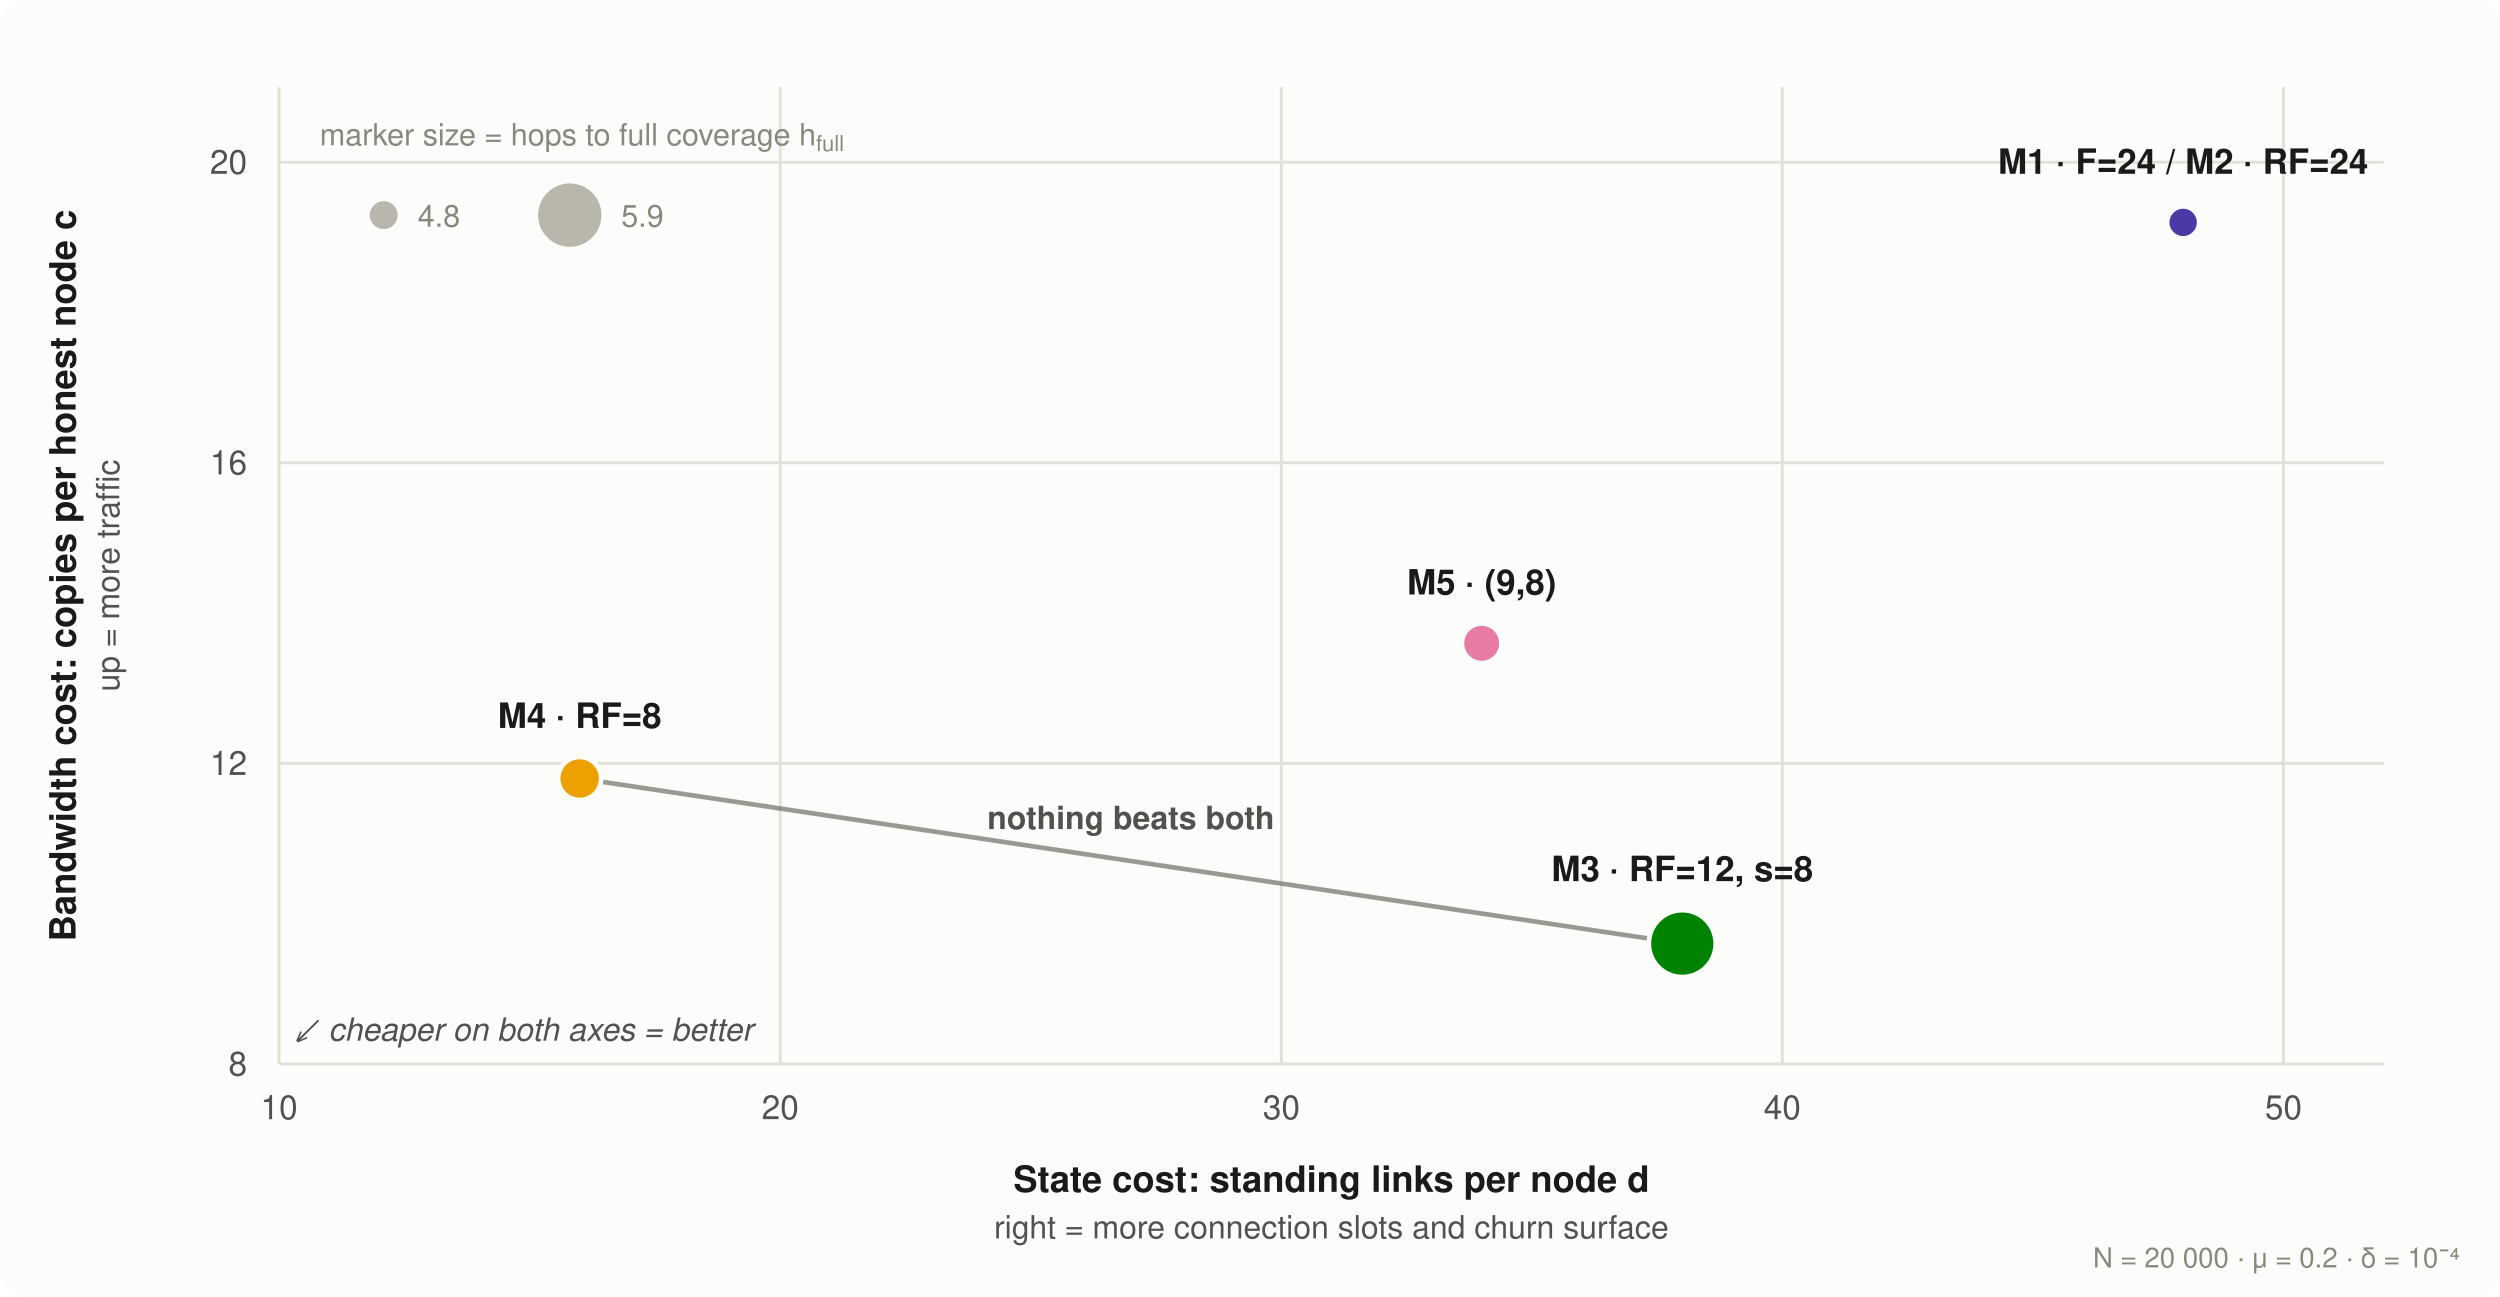
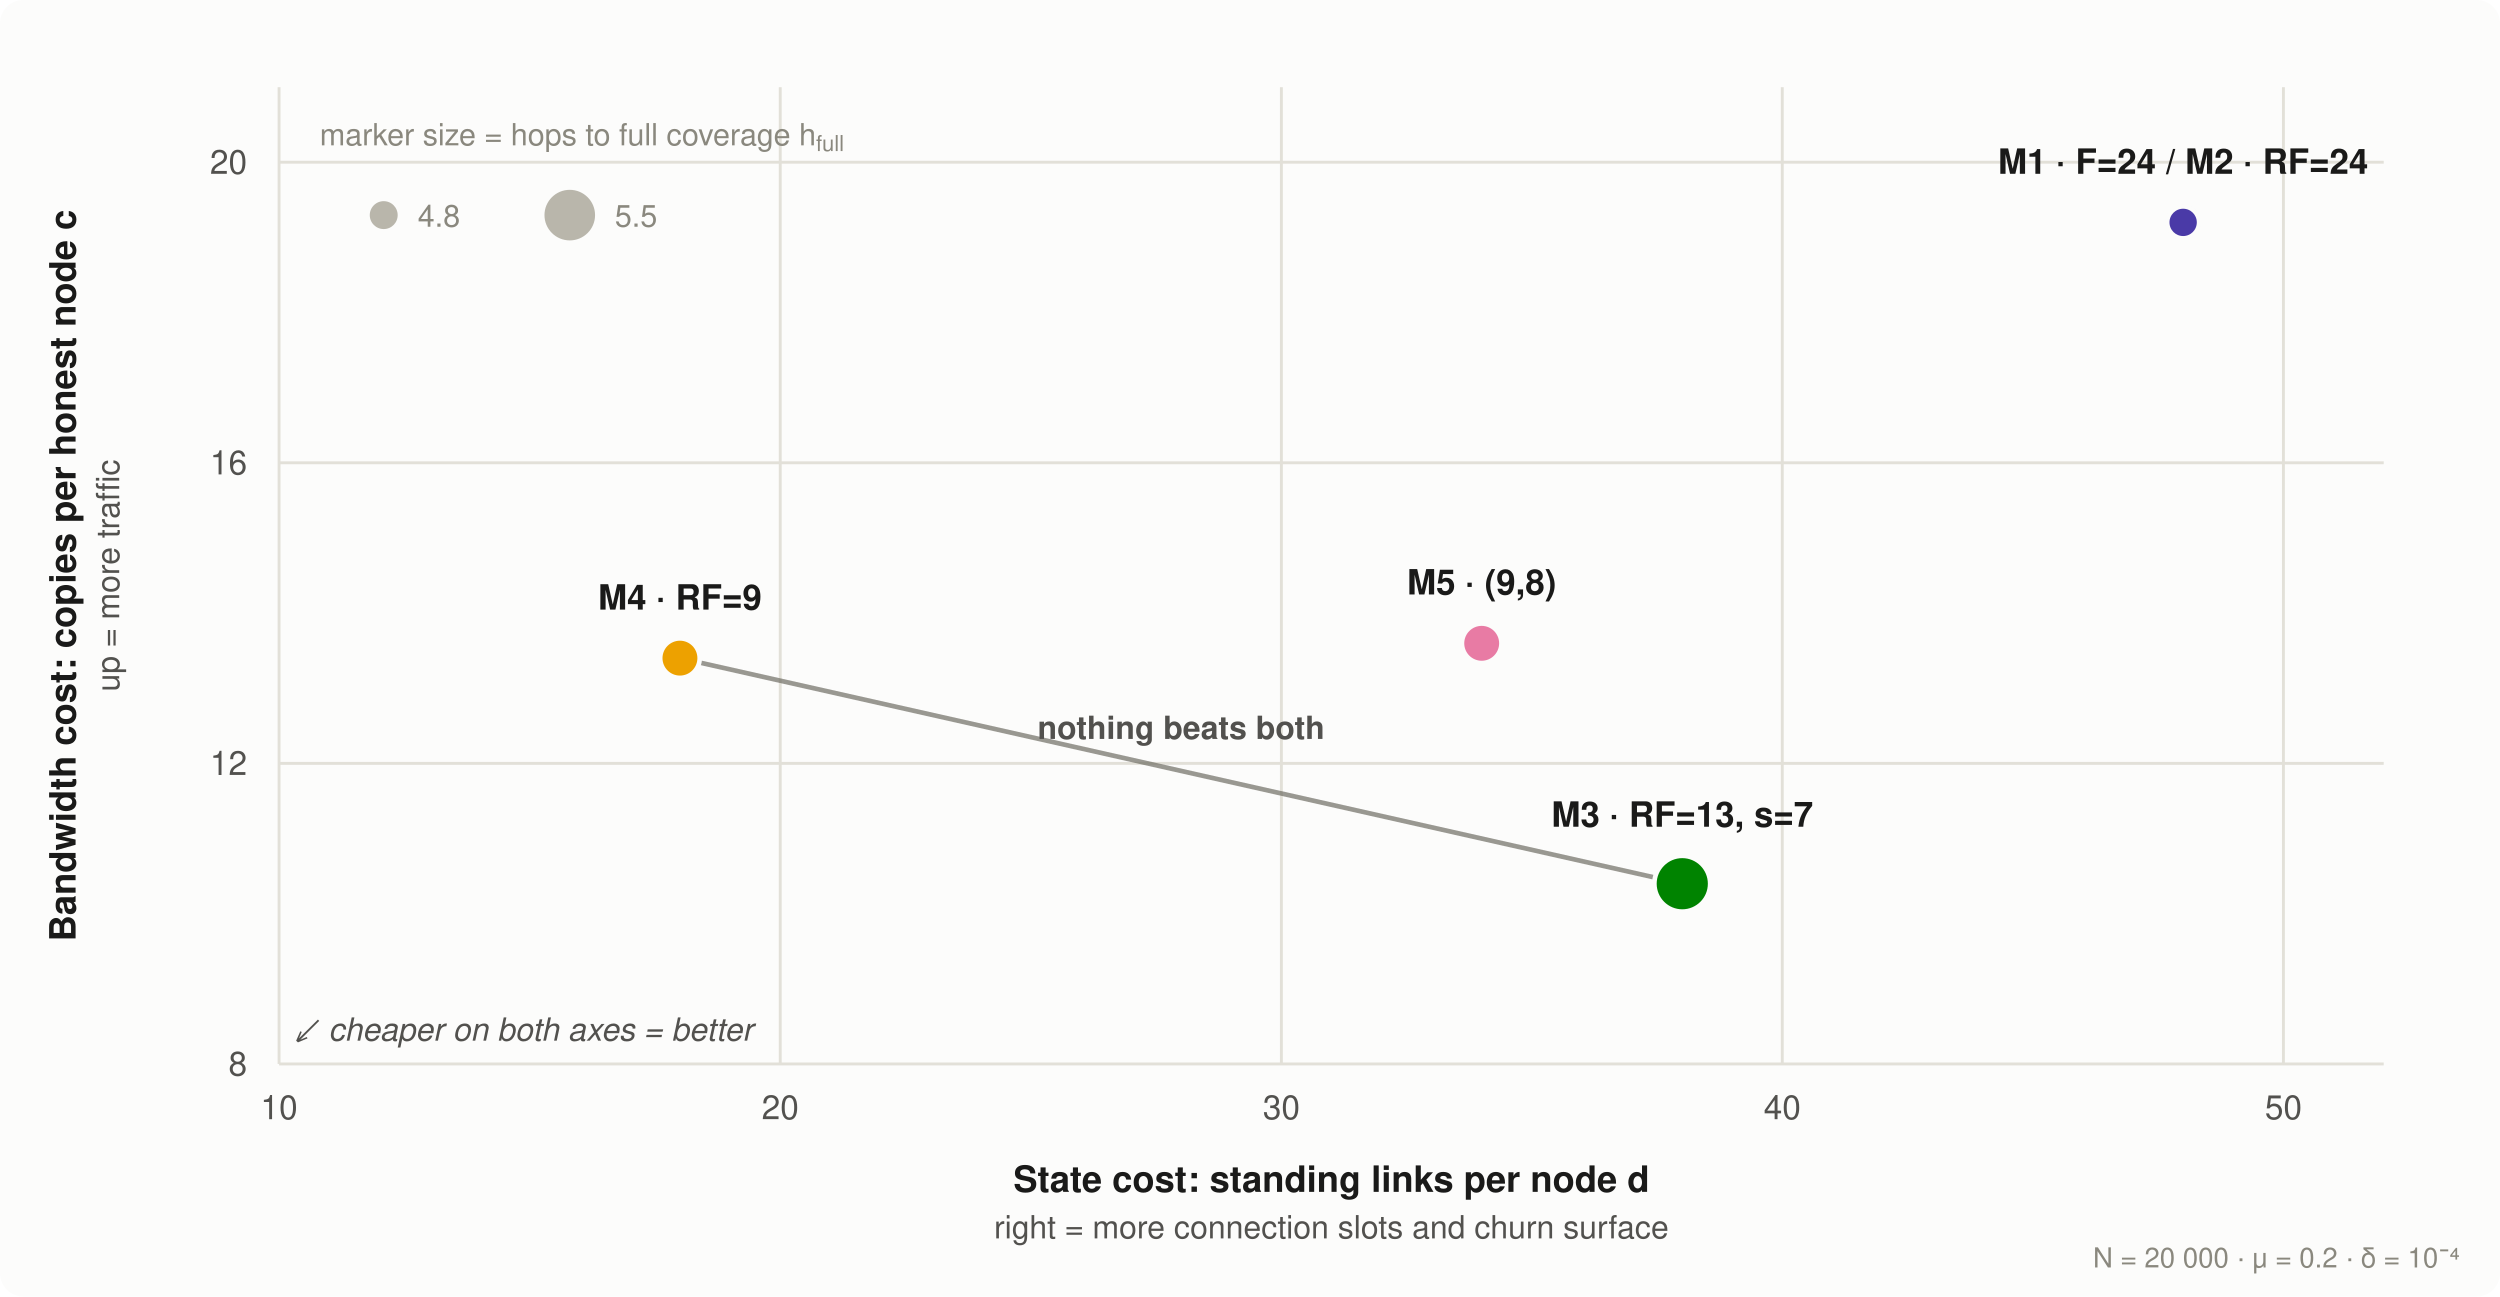
<svg xmlns="http://www.w3.org/2000/svg" viewBox="0 0 860 446" width="860" height="446" role="img" aria-labelledby="t d">
  <rect width="860" height="446" rx="8" fill="#fcfcfb" />
  <line x1="96.0" y1="30.0" x2="96.0" y2="366.0" stroke="#e2e0d8" stroke-width="1.0" />
  <text x="96.0" y="385.0" font-size="11.5" fill="#52514e" font-family="-apple-system,BlinkMacSystemFont,Segoe UI,Helvetica,Arial,sans-serif" text-anchor="middle">10</text>
  <line x1="268.4" y1="30.0" x2="268.4" y2="366.0" stroke="#e2e0d8" stroke-width="1.0" />
  <text x="268.4" y="385.0" font-size="11.5" fill="#52514e" font-family="-apple-system,BlinkMacSystemFont,Segoe UI,Helvetica,Arial,sans-serif" text-anchor="middle">20</text>
  <line x1="440.8" y1="30.0" x2="440.8" y2="366.0" stroke="#e2e0d8" stroke-width="1.0" />
  <text x="440.8" y="385.0" font-size="11.5" fill="#52514e" font-family="-apple-system,BlinkMacSystemFont,Segoe UI,Helvetica,Arial,sans-serif" text-anchor="middle">30</text>
  <line x1="613.1" y1="30.0" x2="613.1" y2="366.0" stroke="#e2e0d8" stroke-width="1.0" />
  <text x="613.1" y="385.0" font-size="11.5" fill="#52514e" font-family="-apple-system,BlinkMacSystemFont,Segoe UI,Helvetica,Arial,sans-serif" text-anchor="middle">40</text>
  <line x1="785.5" y1="30.0" x2="785.5" y2="366.0" stroke="#e2e0d8" stroke-width="1.0" />
  <text x="785.5" y="385.0" font-size="11.5" fill="#52514e" font-family="-apple-system,BlinkMacSystemFont,Segoe UI,Helvetica,Arial,sans-serif" text-anchor="middle">50</text>
  <line x1="96.0" y1="366.0" x2="820.0" y2="366.0" stroke="#e2e0d8" stroke-width="1.0" />
  <text x="85.0" y="370.0" font-size="11.5" fill="#52514e" font-family="-apple-system,BlinkMacSystemFont,Segoe UI,Helvetica,Arial,sans-serif" text-anchor="end">8</text>
  <line x1="96.0" y1="262.6" x2="820.0" y2="262.6" stroke="#e2e0d8" stroke-width="1.0" />
  <text x="85.0" y="266.6" font-size="11.5" fill="#52514e" font-family="-apple-system,BlinkMacSystemFont,Segoe UI,Helvetica,Arial,sans-serif" text-anchor="end">12</text>
  <line x1="96.0" y1="159.2" x2="820.0" y2="159.2" stroke="#e2e0d8" stroke-width="1.0" />
  <text x="85.0" y="163.2" font-size="11.5" fill="#52514e" font-family="-apple-system,BlinkMacSystemFont,Segoe UI,Helvetica,Arial,sans-serif" text-anchor="end">16</text>
  <line x1="96.0" y1="55.8" x2="820.0" y2="55.8" stroke="#e2e0d8" stroke-width="1.0" />
  <text x="85.0" y="59.8" font-size="11.5" fill="#52514e" font-family="-apple-system,BlinkMacSystemFont,Segoe UI,Helvetica,Arial,sans-serif" text-anchor="end">20</text>
-   <line x1="199.4" y1="267.8" x2="578.7" y2="324.6" stroke="#6f6d64" stroke-width="1.6" stroke-linecap="round" opacity="0.7" />
-   <text x="389.0" y="285.2" font-size="11" fill="#52514e" font-family="-apple-system,BlinkMacSystemFont,Segoe UI,Helvetica,Arial,sans-serif" text-anchor="middle" font-weight="600">nothing beats both</text>
-   <circle cx="578.7" cy="324.6" r="11.5" fill="#008300" stroke="#fcfcfb" stroke-width="1.6" />
-   <text x="578.7" y="303.1" font-size="12" fill="#1a1a19" font-family="-apple-system,BlinkMacSystemFont,Segoe UI,Helvetica,Arial,sans-serif" text-anchor="middle" font-weight="600">M3 · RF=12, s=8</text>
-   <circle cx="199.4" cy="267.8" r="7.4" fill="#eda100" stroke="#fcfcfb" stroke-width="1.6" />
-   <text x="199.4" y="250.4" font-size="12" fill="#1a1a19" font-family="-apple-system,BlinkMacSystemFont,Segoe UI,Helvetica,Arial,sans-serif" text-anchor="middle" font-weight="600">M4 · RF=8</text>
+   <line x1="233.9" y1="226.4" x2="578.7" y2="304.0" stroke="#6f6d64" stroke-width="1.6" stroke-linecap="round" opacity="0.7" />
+   <text x="406.3" y="254.2" font-size="11" fill="#52514e" font-family="-apple-system,BlinkMacSystemFont,Segoe UI,Helvetica,Arial,sans-serif" text-anchor="middle" font-weight="600">nothing beats both</text>
+   <circle cx="578.7" cy="304.0" r="9.6" fill="#008300" stroke="#fcfcfb" stroke-width="1.6" />
+   <text x="578.7" y="284.4" font-size="12" fill="#1a1a19" font-family="-apple-system,BlinkMacSystemFont,Segoe UI,Helvetica,Arial,sans-serif" text-anchor="middle" font-weight="600">M3 · RF=13, s=7</text>
+   <circle cx="233.9" cy="226.4" r="6.8" fill="#eda100" stroke="#fcfcfb" stroke-width="1.6" />
+   <text x="233.9" y="209.7" font-size="12" fill="#1a1a19" font-family="-apple-system,BlinkMacSystemFont,Segoe UI,Helvetica,Arial,sans-serif" text-anchor="middle" font-weight="600">M4 · RF=9</text>
  <circle cx="509.7" cy="221.3" r="6.8" fill="#e87ba4" stroke="#fcfcfb" stroke-width="1.6" />
  <text x="509.7" y="204.5" font-size="12" fill="#1a1a19" font-family="-apple-system,BlinkMacSystemFont,Segoe UI,Helvetica,Arial,sans-serif" text-anchor="middle" font-weight="600">M5 · (9,8)</text>
  <circle cx="751.0" cy="76.5" r="6.8" fill="#2a78d6" stroke="#fcfcfb" stroke-width="1.6" />
  <circle cx="751.0" cy="76.5" r="5.5" fill="#4a3aa7" stroke="#fcfcfb" stroke-width="1.6" />
  <text x="751.0" y="59.8" font-size="12" fill="#1a1a19" font-family="-apple-system,BlinkMacSystemFont,Segoe UI,Helvetica,Arial,sans-serif" text-anchor="middle" font-weight="600">M1 · F=24  /  M2 · RF=24</text>
  <text x="102.0" y="358.0" font-size="11" fill="#52514e" font-family="-apple-system,BlinkMacSystemFont,Segoe UI,Helvetica,Arial,sans-serif" font-style="italic">↙ cheaper on both axes = better</text>
  <text x="110.0" y="50.0" font-size="10.5" fill="#8a887e" font-family="-apple-system,BlinkMacSystemFont,Segoe UI,Helvetica,Arial,sans-serif" xml:space="preserve">marker size = hops to full coverage h<tspan font-size="0.72em" dy="0.26em">full</tspan>
  </text>
  <circle cx="132.0" cy="74.0" r="5.6" fill="#b9b6ab" stroke="#fcfcfb" stroke-width="1.6" />
  <text x="143.7" y="78.0" font-size="10.5" fill="#8a887e" font-family="-apple-system,BlinkMacSystemFont,Segoe UI,Helvetica,Arial,sans-serif">4.8</text>
-   <circle cx="196.0" cy="74.0" r="11.7" fill="#b9b6ab" stroke="#fcfcfb" stroke-width="1.6" />
-   <text x="213.7" y="78.0" font-size="10.5" fill="#8a887e" font-family="-apple-system,BlinkMacSystemFont,Segoe UI,Helvetica,Arial,sans-serif">5.9</text>
+   <circle cx="196.0" cy="74.0" r="9.5" fill="#b9b6ab" stroke="#fcfcfb" stroke-width="1.6" />
+   <text x="211.5" y="78.0" font-size="10.5" fill="#8a887e" font-family="-apple-system,BlinkMacSystemFont,Segoe UI,Helvetica,Arial,sans-serif">5.5</text>
  <text x="458.0" y="410.0" font-size="12.5" fill="#1a1a19" font-family="-apple-system,BlinkMacSystemFont,Segoe UI,Helvetica,Arial,sans-serif" text-anchor="middle" font-weight="600">State cost: standing links per node d</text>
  <text x="458.0" y="426.0" font-size="11" fill="#52514e" font-family="-apple-system,BlinkMacSystemFont,Segoe UI,Helvetica,Arial,sans-serif" text-anchor="middle">right = more connection slots and churn surface</text>
  <text x="0" y="0" transform="translate(26,198.0) rotate(-90)" text-anchor="middle" font-size="12.5" font-weight="600" fill="#1a1a19" font-family="-apple-system,BlinkMacSystemFont,Segoe UI,Helvetica,Arial,sans-serif">Bandwidth cost: copies per honest node c</text>
  <text x="0" y="0" transform="translate(41,198.0) rotate(-90)" text-anchor="middle" font-size="11" fill="#52514e" font-family="-apple-system,BlinkMacSystemFont,Segoe UI,Helvetica,Arial,sans-serif">up = more traffic</text>
  <text x="846.0" y="436.0" font-size="9.5" fill="#8a887e" font-family="-apple-system,BlinkMacSystemFont,Segoe UI,Helvetica,Arial,sans-serif" text-anchor="end">N = 20 000 · μ = 0.2 · δ = 10⁻⁴</text>
</svg>
